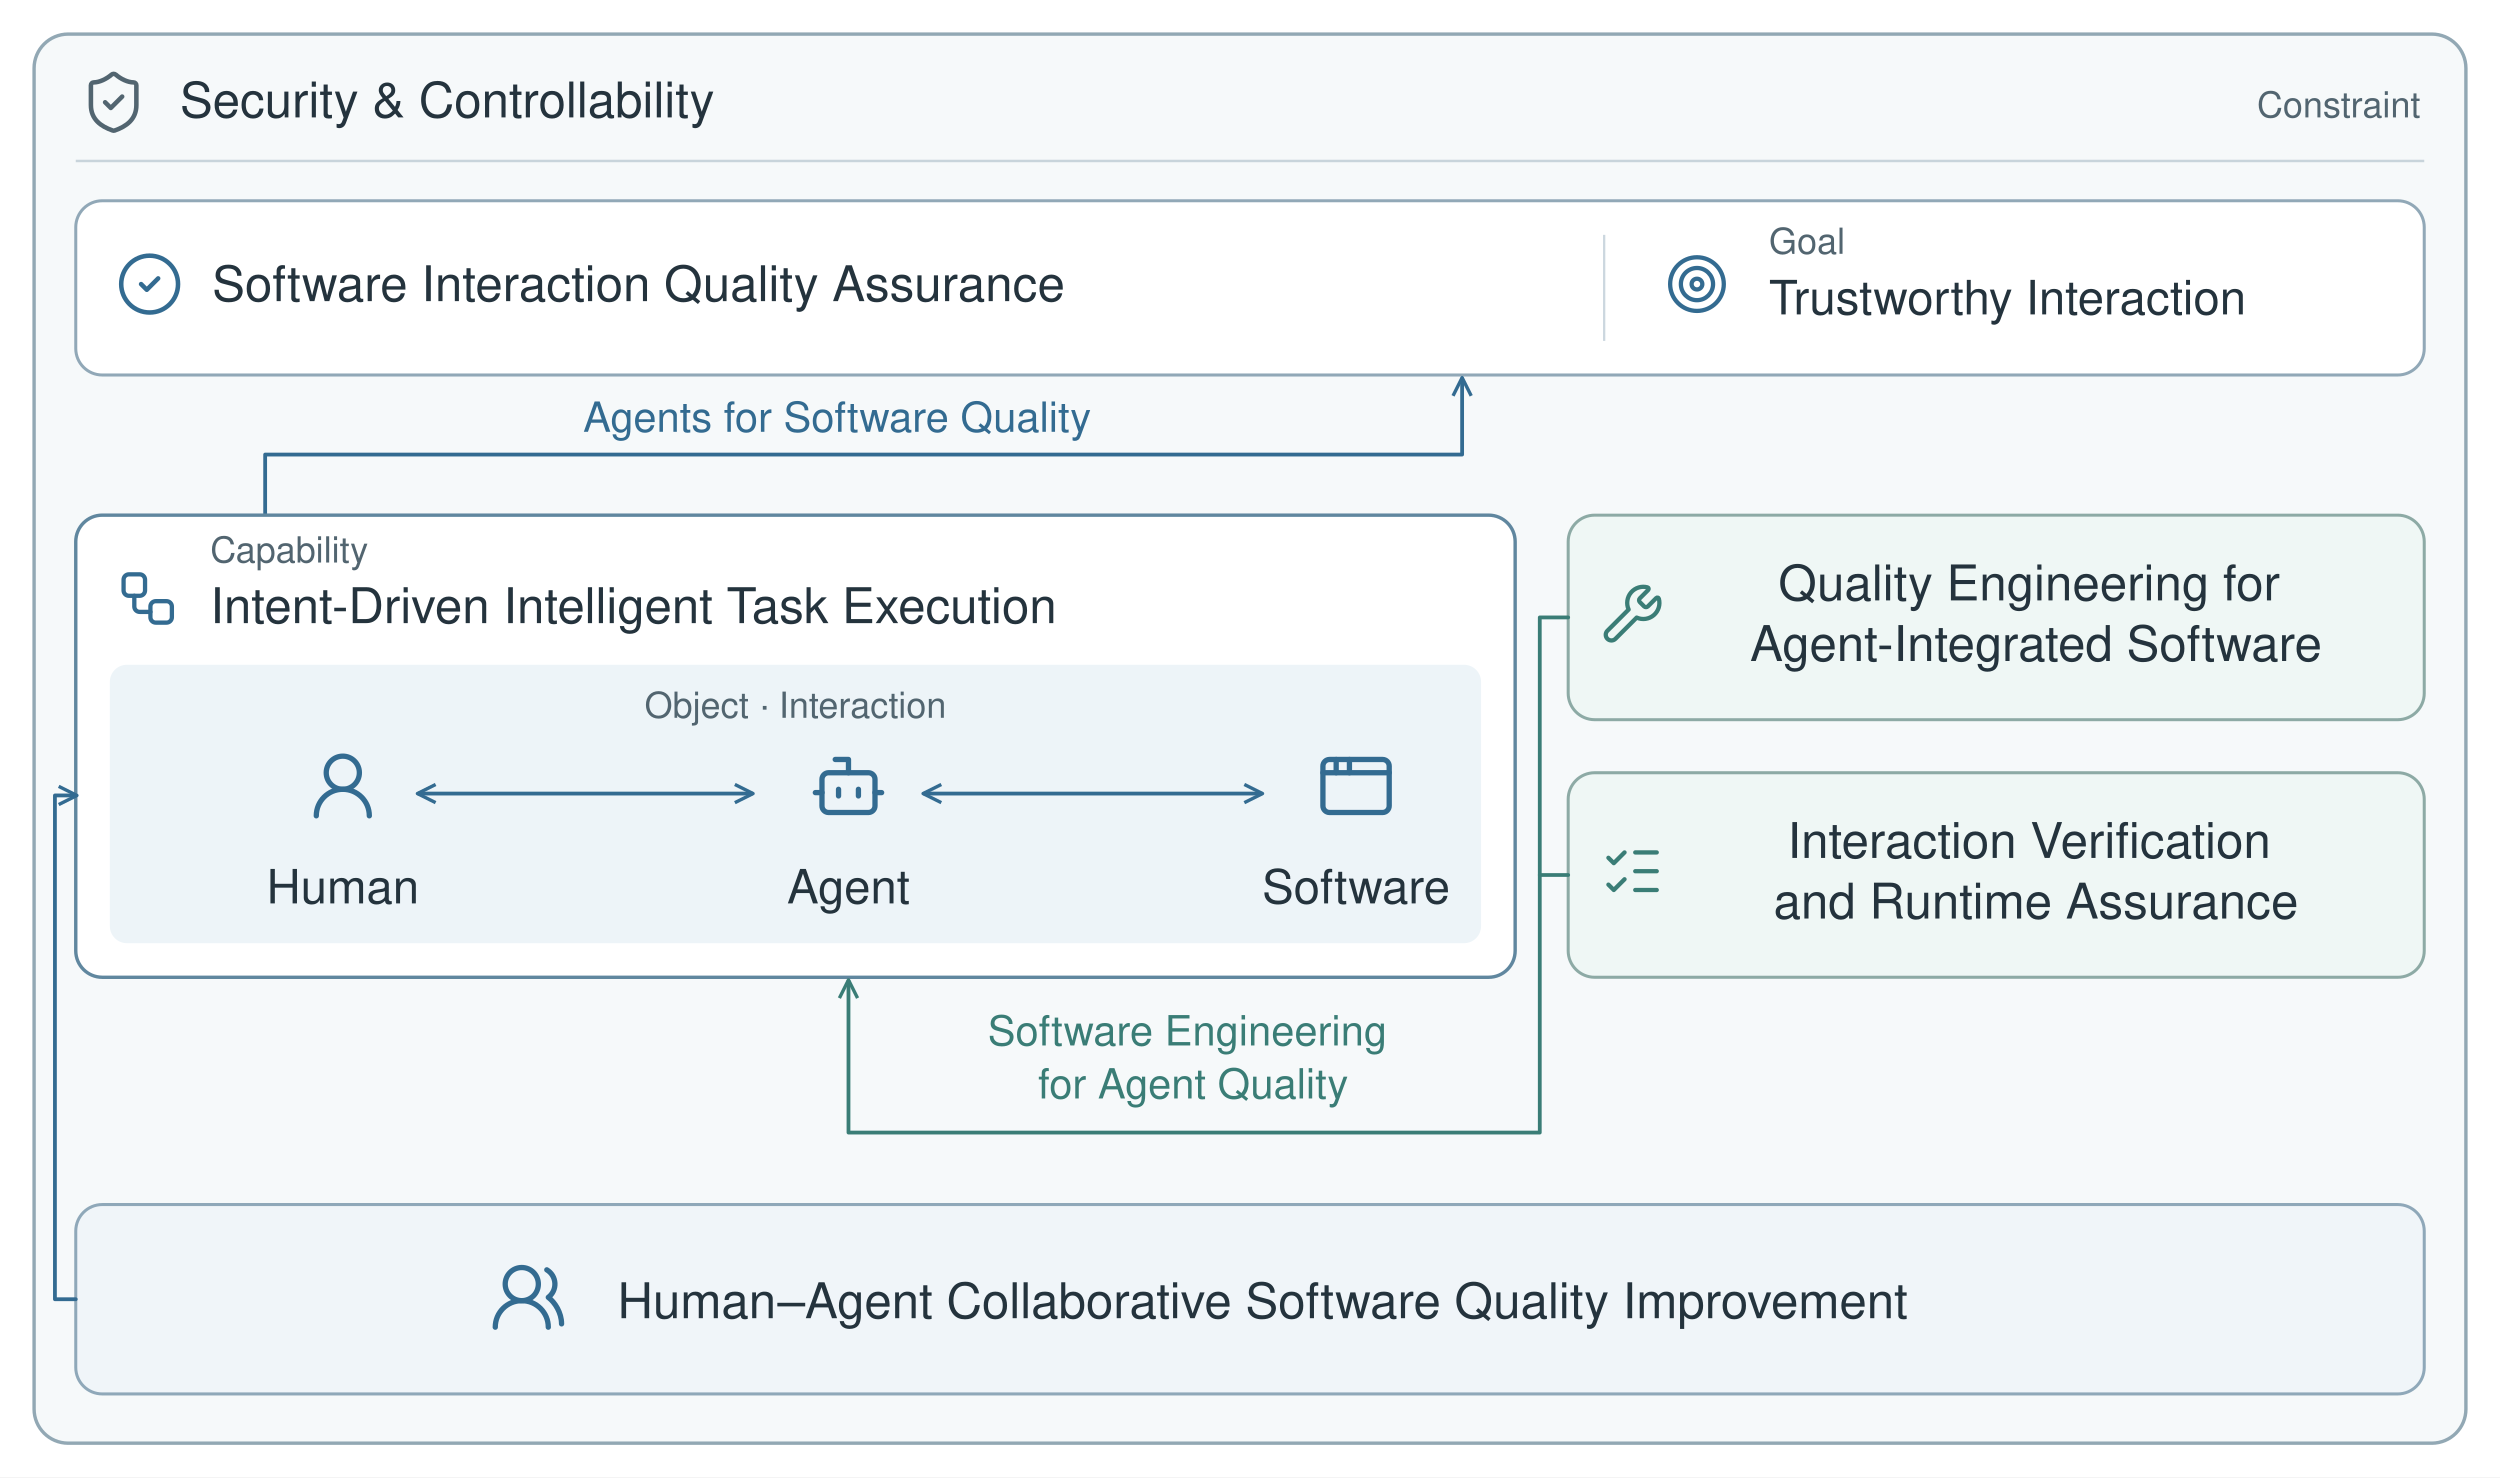
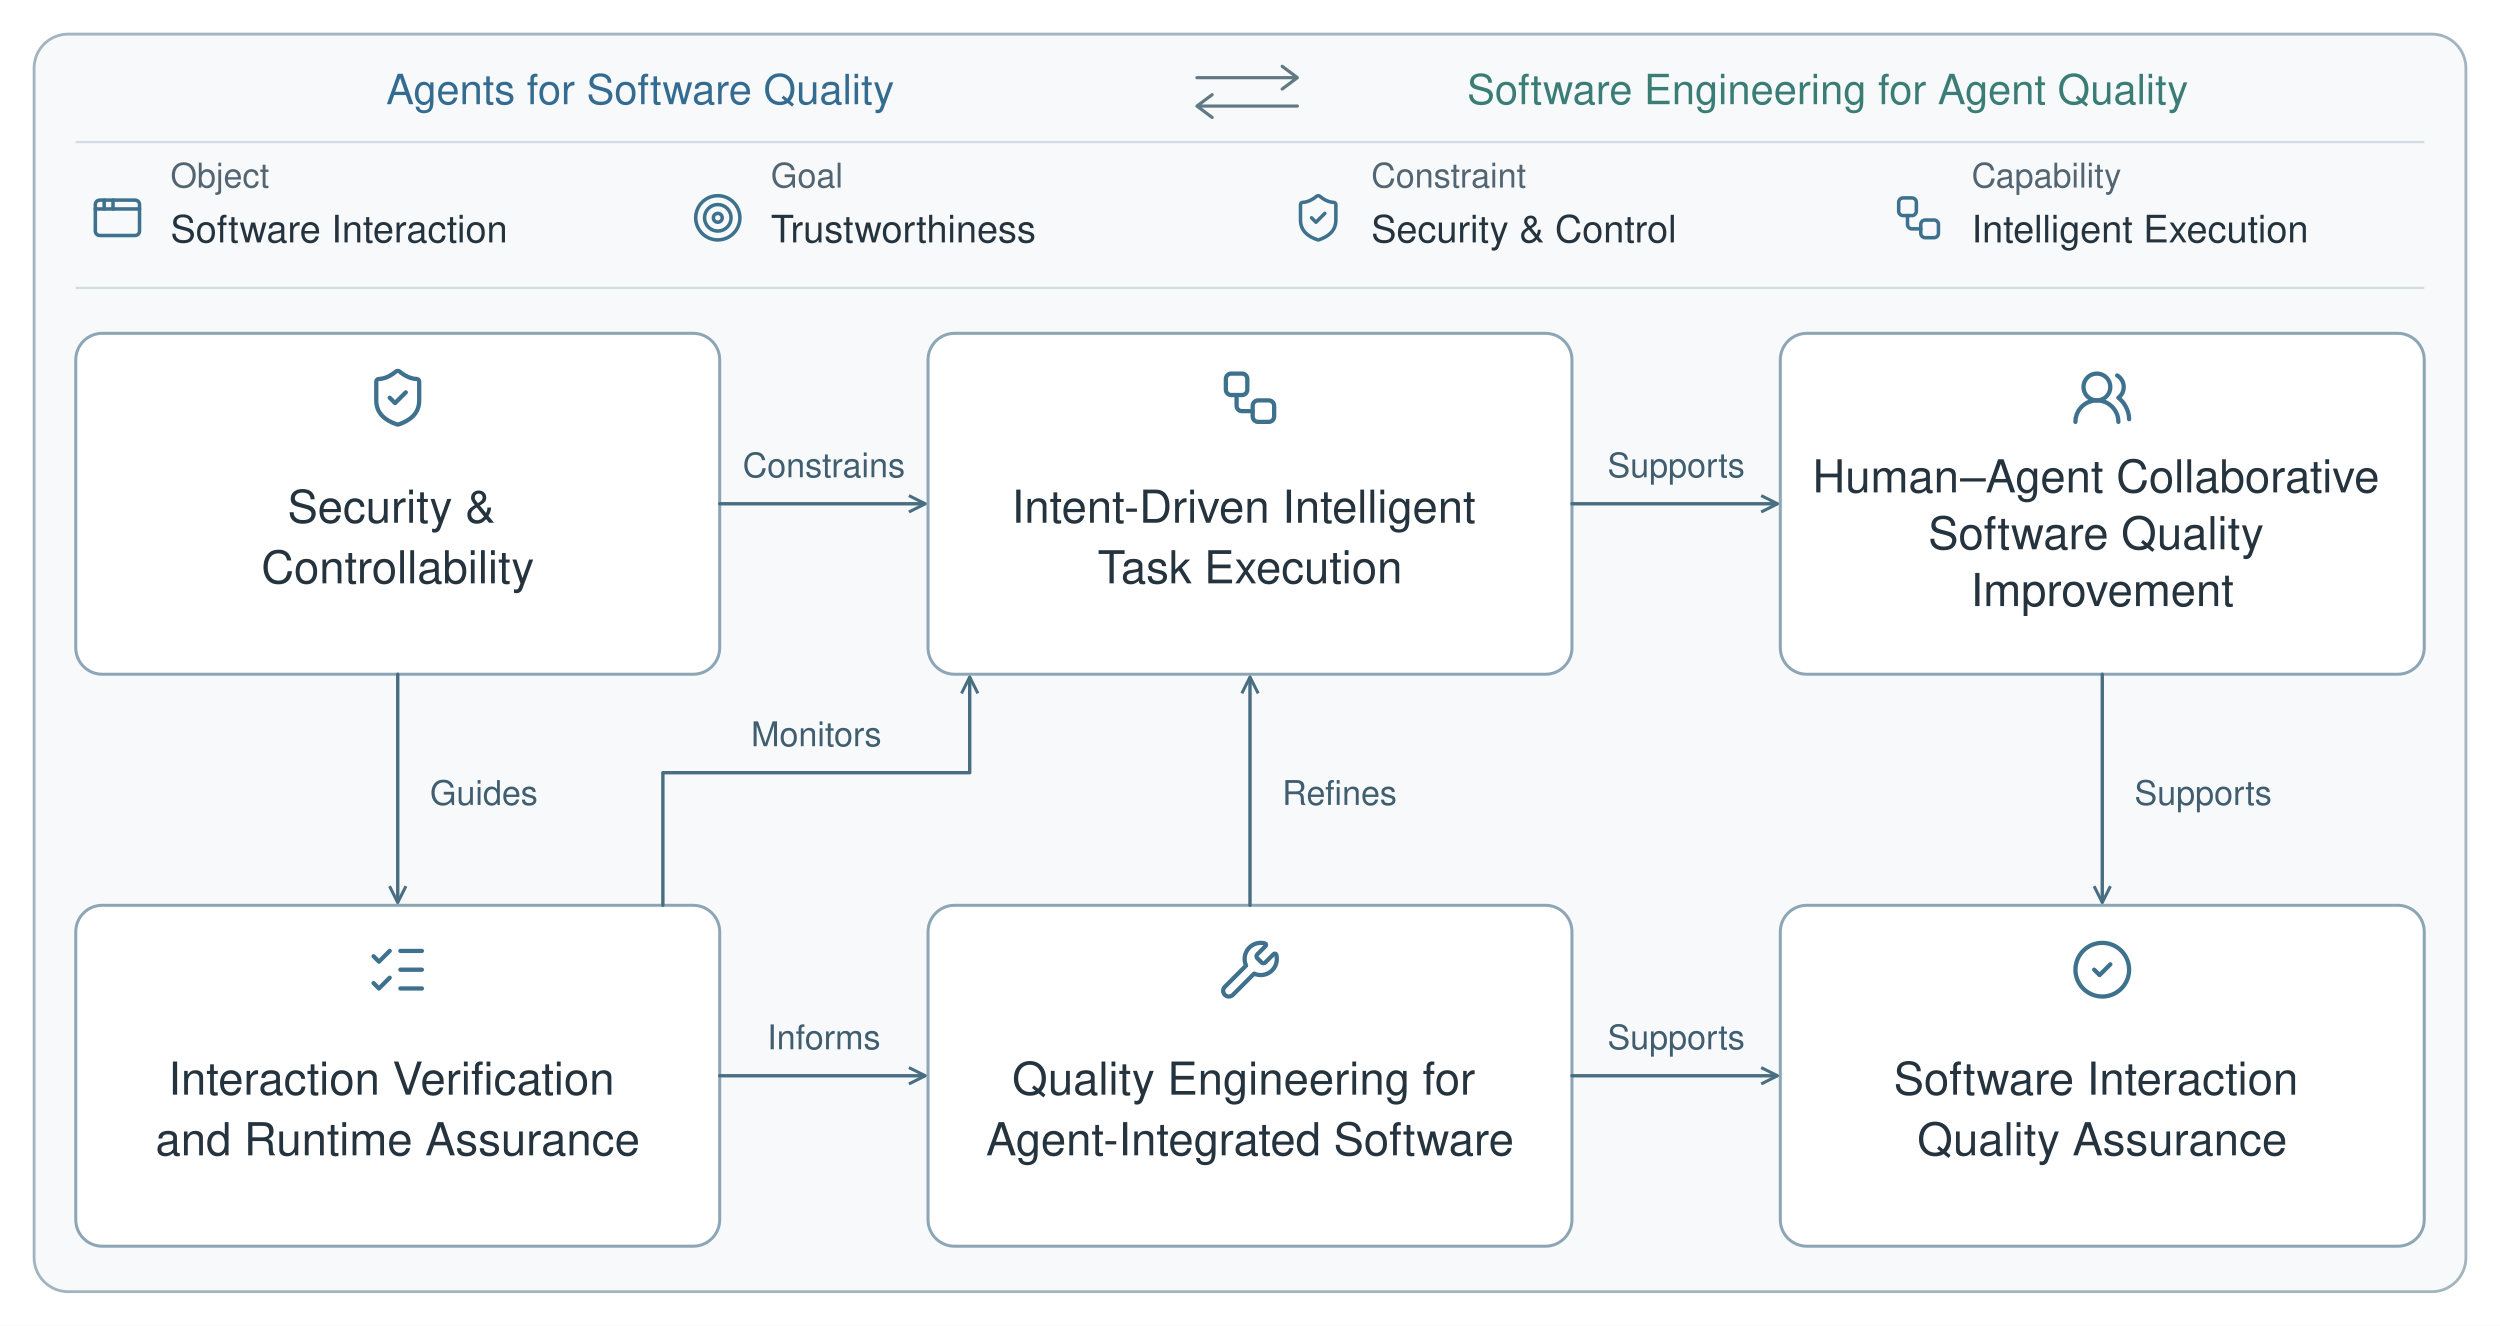
- <svg xmlns="http://www.w3.org/2000/svg" id="scope" width="1320" height="780" viewBox="0 0 1320 780" role="img" aria-labelledby="figure-title figure-description">
+ <svg xmlns="http://www.w3.org/2000/svg" id="scope" width="1320" height="700" viewBox="0 0 1320 700" role="img" aria-labelledby="figure-title figure-desc">
  <defs>
    <symbol id="i-UserRound" viewBox="0 0 24 24" fill="none" stroke="currentColor" stroke-width="1.6" stroke-linecap="round" stroke-linejoin="round">
      <circle cx="12" cy="8" r="5" />
      <path d="M20 21a8 8 0 0 0-16 0" />
    </symbol>
    <symbol id="i-Bot" viewBox="0 0 24 24" fill="none" stroke="currentColor" stroke-width="1.6" stroke-linecap="round" stroke-linejoin="round">
      <path d="M12 8V4H8" />
      <rect width="16" height="12" x="4" y="8" rx="2" />
      <path d="M2 14h2" />
      <path d="M20 14h2" />
      <path d="M15 13v2" />
      <path d="M9 13v2" />
    </symbol>
    <symbol id="i-AppWindow" viewBox="0 0 24 24" fill="none" stroke="currentColor" stroke-width="1.6" stroke-linecap="round" stroke-linejoin="round">
      <rect x="2" y="4" width="20" height="16" rx="2" />
      <path d="M10 4v4" />
      <path d="M2 8h20" />
      <path d="M6 4v4" />
    </symbol>
    <symbol id="i-ShieldCheck" viewBox="0 0 24 24" fill="none" stroke="currentColor" stroke-width="1.6" stroke-linecap="round" stroke-linejoin="round">
      <path d="M20 13c0 5-3.5 7.5-7.66 8.95a1 1 0 0 1-.67-.01C7.5 20.5 4 18 4 13V6a1 1 0 0 1 1-1c2 0 4.5-1.2 6.24-2.72a1.17 1.17 0 0 1 1.52 0C14.51 3.81 17 5 19 5a1 1 0 0 1 1 1z" />
      <path d="m9 12 2 2 4-4" />
    </symbol>
    <symbol id="i-CircleCheck" viewBox="0 0 24 24" fill="none" stroke="currentColor" stroke-width="1.6" stroke-linecap="round" stroke-linejoin="round">
      <circle cx="12" cy="12" r="10" />
      <path d="m9 12 2 2 4-4" />
    </symbol>
    <symbol id="i-ListChecks" viewBox="0 0 24 24" fill="none" stroke="currentColor" stroke-width="1.6" stroke-linecap="round" stroke-linejoin="round">
      <path d="M13 5h8" />
      <path d="M13 12h8" />
      <path d="M13 19h8" />
      <path d="m3 17 2 2 4-4" />
      <path d="m3 7 2 2 4-4" />
    </symbol>
    <symbol id="i-Workflow" viewBox="0 0 24 24" fill="none" stroke="currentColor" stroke-width="1.6" stroke-linecap="round" stroke-linejoin="round">
      <rect width="8" height="8" x="3" y="3" rx="2" />
      <path d="M7 11v4a2 2 0 0 0 2 2h4" />
      <rect width="8" height="8" x="13" y="13" rx="2" />
    </symbol>
    <symbol id="i-UsersRound" viewBox="0 0 24 24" fill="none" stroke="currentColor" stroke-width="1.6" stroke-linecap="round" stroke-linejoin="round">
      <path d="M18 21a8 8 0 0 0-16 0" />
      <circle cx="10" cy="8" r="5" />
      <path d="M22 20c0-3.37-2-6.5-4-8a5 5 0 0 0-.45-8.3" />
    </symbol>
    <symbol id="i-Wrench" viewBox="0 0 24 24" fill="none" stroke="currentColor" stroke-width="1.6" stroke-linecap="round" stroke-linejoin="round">
      <path d="M14.7 6.3a1 1 0 0 0 0 1.4l1.6 1.6a1 1 0 0 0 1.4 0l3.106-3.105c.32-.322.863-.22.983.218a6 6 0 0 1-8.259 7.057l-7.91 7.91a1 1 0 0 1-2.999-3l7.91-7.91a6 6 0 0 1 7.057-8.259c.438.12.54.662.219.984z" />
    </symbol>
    <symbol id="i-Target" viewBox="0 0 24 24" fill="none" stroke="currentColor" stroke-width="1.6" stroke-linecap="round" stroke-linejoin="round">
      <circle cx="12" cy="12" r="10" />
      <circle cx="12" cy="12" r="6" />
      <circle cx="12" cy="12" r="2" />
    </symbol>
-     <marker id="arrow-blue" viewBox="0 0 10 10" refX="8.5" refY="5" markerWidth="6" markerHeight="6" orient="auto-start-reverse">
-       <path d="M1 1L9 5L1 9" fill="none" stroke="#336b91" stroke-width="1.5" stroke-linejoin="round" />
-     </marker>
-     <marker id="arrow-teal" viewBox="0 0 10 10" refX="8.5" refY="5" markerWidth="6" markerHeight="6" orient="auto-start-reverse">
-       <path d="M1 1L9 5L1 9" fill="none" stroke="#3a7d76" stroke-width="1.5" stroke-linejoin="round" />
+     <marker id="arrow" viewBox="0 0 10 10" refX="8.5" refY="5" markerWidth="6" markerHeight="6" orient="auto">
+       <path d="M1 1L9 5L1 9" fill="none" stroke="#496e82" stroke-width="1.5" stroke-linejoin="round" />
    </marker>
  </defs>
-   <style>text{font-family:Helvetica,Arial,sans-serif;fill:#24333d}.title{font-size:26px;font-weight:500}.role{font-size:19px;fill:#526570}.actor{font-size:25px}.position{font-size:22px;font-weight:500}.blue{color:#336b91}.teal{color:#3a7d76}.neutral{color:#526570}.edge-blue{stroke:#336b91;stroke-width:2;fill:none;stroke-linecap:round;stroke-linejoin:round}.edge-teal{stroke:#3a7d76;stroke-width:2;fill:none;stroke-linecap:round;stroke-linejoin:round}</style>
-   <rect width="1320" height="780" fill="#fff" />
-   <rect x="18" y="18" width="1284" height="744" rx="18" fill="#f6f9fa" stroke="#92a8b4" stroke-width="1.8" />
-   <use href="#i-ShieldCheck" x="42" y="36" width="36" height="36" class="neutral" />
-   <text x="95" y="62" class="title">Security &amp; Controllability</text>
-   <text x="1278" y="62" class="role" text-anchor="end">Constraint</text>
-   <path d="M40 85H1280" stroke="#c8d4db" stroke-width="1.3" />
-   <rect x="40" y="106" width="1240" height="92" rx="14" fill="#fff" stroke="#91a8b7" stroke-width="1.6" />
-   <use href="#i-CircleCheck" x="61" y="132" width="36" height="36" class="blue" />
-   <text x="112" y="159" class="title">Software Interaction Quality Assurance</text>
-   <path d="M847 124V180" stroke="#ccd7df" stroke-width="1.2" />
-   <use href="#i-Target" x="879" y="133" width="34" height="34" class="blue" />
-   <text x="934" y="134" class="role">Goal</text>
-   <text x="934" y="166" font-size="25">Trustworthy Interaction</text>
-   <path d="M140 272V240H772V200" class="edge-blue" marker-end="url(#arrow-blue)" />
-   <text x="442" y="228" text-anchor="middle" class="position" style="fill:#336b91">Agents for Software Quality</text>
-   <rect x="40" y="272" width="760" height="244" rx="14" fill="#fff" stroke="#60879f" stroke-width="1.8" />
-   <use href="#i-Workflow" x="61" y="299" width="34" height="34" class="blue" />
-   <text x="111" y="297" class="role">Capability</text>
-   <text x="111" y="329" class="title">Intent-Driven Intelligent Task Execution</text>
-   <rect x="58" y="351" width="724" height="147" rx="9" fill="#edf4f8" />
-   <text x="420" y="379" class="role" text-anchor="middle">Object · Interaction</text>
-   <use href="#i-UserRound" x="160" y="394" width="42" height="42" class="blue" />
-   <use href="#i-Bot" x="427" y="394" width="42" height="42" class="blue" />
-   <use href="#i-AppWindow" x="695" y="394" width="42" height="42" class="blue" />
-   <path d="M221 419H397" class="edge-blue" marker-start="url(#arrow-blue)" marker-end="url(#arrow-blue)" />
-   <path d="M488 419H666" class="edge-blue" marker-start="url(#arrow-blue)" marker-end="url(#arrow-blue)" />
-   <text x="181" y="477" class="actor" text-anchor="middle">Human</text>
-   <text x="448" y="477" class="actor" text-anchor="middle">Agent</text>
-   <text x="716" y="477" class="actor" text-anchor="middle">Software</text>
-   <rect x="828" y="272" width="452" height="108" rx="14" fill="#eff7f5" stroke="#8daaa5" stroke-width="1.6" />
-   <use href="#i-Wrench" x="845" y="307" width="34" height="34" class="teal" />
-   <text x="1075" y="317" class="title" text-anchor="middle">
-     <tspan x="1075">Quality Engineering for</tspan>
-     <tspan x="1075" dy="32">Agent-Integrated Software</tspan>
-   </text>
-   <rect x="828" y="408" width="452" height="108" rx="14" fill="#eff7f5" stroke="#8daaa5" stroke-width="1.6" />
-   <use href="#i-ListChecks" x="845" y="443" width="34" height="34" class="teal" />
-   <text x="1075" y="453" class="title" text-anchor="middle">
-     <tspan x="1075">Interaction Verification</tspan>
-     <tspan x="1075" dy="32">and Runtime Assurance</tspan>
-   </text>
-   <path d="M828 326H813V598H448V518" class="edge-teal" marker-end="url(#arrow-teal)" />
-   <path d="M828 462H813" class="edge-teal" />
-   <text x="630" y="552" class="position" text-anchor="middle" style="fill:#3a7d76">
-     <tspan x="630">Software Engineering</tspan>
-     <tspan x="630" dy="28">for Agent Quality</tspan>
-   </text>
-   <rect x="40" y="636" width="1240" height="100" rx="14" fill="#f0f5f9" stroke="#8fa8b9" stroke-width="1.6" />
-   <use href="#i-UsersRound" x="258" y="664" width="42" height="42" class="blue" />
-   <text x="326" y="696" class="title">Human–Agent Collaborative Software Quality Improvement</text>
-   <path d="M40 686H29V420H40" class="edge-blue" marker-end="url(#arrow-blue)" />
+   <style>text{font-family:Helvetica,Arial,sans-serif;fill:#24333d}.direction-title{font-size:24px;font-weight:500;text-anchor:middle}.icon{color:#3e718d}.role{font-size:18px;fill:#536572}.value{font-size:20px}.edge{stroke:#496e82;stroke-width:1.8;fill:none;stroke-linecap:round;stroke-linejoin:round;marker-end:url(#arrow)}.relation-label{font-size:18px;fill:#405e70}.focus{font-size:22px;font-weight:500;text-anchor:middle}</style>
+   <rect width="1320" height="700" fill="#fff" />
+   <rect x="18" y="18" width="1284" height="664" rx="18" fill="#f7f9fa" stroke="#a3b4bf" stroke-width="1.5" />
+   <text class="focus" x="338" y="55" style="fill:#336b91">Agents for Software Quality</text>
+   <text class="focus" x="965" y="55" style="fill:#3a7d76">Software Engineering for Agent Quality</text>
+   <path d="M632 41H685 M677 35L685 41L677 47 M685 56H632 M640 50L632 56L640 62" stroke="#617985" stroke-width="1.7" fill="none" stroke-linecap="round" stroke-linejoin="round" />
+   <path d="M40 75H1280" stroke="#d1dce2" stroke-width="1.2" />
+   <use href="#i-AppWindow" x="48" y="101" width="28" height="28" class="icon" />
+   <text x="90" y="99" class="role">Object</text>
+   <text x="90" y="128" class="value">Software Interaction</text>
+   <use href="#i-Target" x="365" y="101" width="28" height="28" class="icon" />
+   <text x="407" y="99" class="role">Goal</text>
+   <text x="407" y="128" class="value">Trustworthiness</text>
+   <use href="#i-ShieldCheck" x="682" y="101" width="28" height="28" class="icon" />
+   <text x="724" y="99" class="role">Constraint</text>
+   <text x="724" y="128" class="value">Security &amp; Control</text>
+   <use href="#i-Workflow" x="999" y="101" width="28" height="28" class="icon" />
+   <text x="1041" y="99" class="role">Capability</text>
+   <text x="1041" y="128" class="value">Intelligent Execution</text>
+   <path d="M40 152H1280" stroke="#d1dce2" stroke-width="1.2" />
+   <g class="research-card" data-direction="D2" id="D2">
+     <rect x="40" y="176" width="340" height="180" rx="14" fill="#fff" stroke="#8da6b5" stroke-width="1.6" />
+     <use href="#i-ShieldCheck" x="193" y="193" width="34" height="34" class="icon" />
+     <text class="direction-title">
+       <tspan x="210" y="276">Security &amp;</tspan>
+       <tspan x="210" y="308">Controllability</tspan>
+     </text>
+   </g>
+   <g class="research-card" data-direction="D3" id="D3">
+     <rect x="490" y="176" width="340" height="180" rx="14" fill="#fff" stroke="#8da6b5" stroke-width="1.6" />
+     <use href="#i-Workflow" x="643" y="193" width="34" height="34" class="icon" />
+     <text class="direction-title">
+       <tspan x="660" y="276">Intent-Driven Intelligent</tspan>
+       <tspan x="660" y="308">Task Execution</tspan>
+     </text>
+   </g>
+   <g class="research-card" data-direction="D6" id="D6">
+     <rect x="940" y="176" width="340" height="180" rx="14" fill="#fff" stroke="#8da6b5" stroke-width="1.6" />
+     <use href="#i-UsersRound" x="1093" y="193" width="34" height="34" class="icon" />
+     <text class="direction-title">
+       <tspan x="1110" y="260">Human–Agent Collaborative</tspan>
+       <tspan x="1110" y="290">Software Quality</tspan>
+       <tspan x="1110" y="320">Improvement</tspan>
+     </text>
+   </g>
+   <g class="research-card" data-direction="D4" id="D4">
+     <rect x="40" y="478" width="340" height="180" rx="14" fill="#fff" stroke="#8da6b5" stroke-width="1.6" />
+     <use href="#i-ListChecks" x="193" y="495" width="34" height="34" class="icon" />
+     <text class="direction-title">
+       <tspan x="210" y="578">Interaction Verification</tspan>
+       <tspan x="210" y="610">and Runtime Assurance</tspan>
+     </text>
+   </g>
+   <g class="research-card" data-direction="D5" id="D5">
+     <rect x="490" y="478" width="340" height="180" rx="14" fill="#fff" stroke="#8da6b5" stroke-width="1.6" />
+     <use href="#i-Wrench" x="643" y="495" width="34" height="34" class="icon" />
+     <text class="direction-title">
+       <tspan x="660" y="578">Quality Engineering for</tspan>
+       <tspan x="660" y="610">Agent-Integrated Software</tspan>
+     </text>
+   </g>
+   <g class="research-card" data-direction="D1" id="D1">
+     <rect x="940" y="478" width="340" height="180" rx="14" fill="#fff" stroke="#8da6b5" stroke-width="1.6" />
+     <use href="#i-CircleCheck" x="1093" y="495" width="34" height="34" class="icon" />
+     <text class="direction-title">
+       <tspan x="1110" y="578">Software Interaction</tspan>
+       <tspan x="1110" y="610">Quality Assurance</tspan>
+     </text>
+   </g>
+   <g class="relation" data-source="D2" data-target="D3" data-label="Constrains">
+     <path class="edge" d="M380 266H488" />
+     <text class="relation-label" x="435" y="252" text-anchor="middle">Constrains</text>
+   </g>
+   <g class="relation" data-source="D3" data-target="D6" data-label="Supports">
+     <path class="edge" d="M830 266H938" />
+     <text class="relation-label" x="885" y="252" text-anchor="middle">Supports</text>
+   </g>
+   <g class="relation" data-source="D2" data-target="D4" data-label="Guides">
+     <path class="edge" d="M210 356V476" />
+     <text class="relation-label" x="227" y="425" text-anchor="start">Guides</text>
+   </g>
+   <g class="relation" data-source="D4" data-target="D5" data-label="Informs">
+     <path class="edge" d="M380 568H488" />
+     <text class="relation-label" x="435" y="554" text-anchor="middle">Informs</text>
+   </g>
+   <g class="relation" data-source="D5" data-target="D3" data-label="Refines">
+     <path class="edge" d="M660 478V358" />
+     <text class="relation-label" x="677" y="425" text-anchor="start">Refines</text>
+   </g>
+   <g class="relation" data-source="D5" data-target="D1" data-label="Supports">
+     <path class="edge" d="M830 568H938" />
+     <text class="relation-label" x="885" y="554" text-anchor="middle">Supports</text>
+   </g>
+   <g class="relation" data-source="D6" data-target="D1" data-label="Supports">
+     <path class="edge" d="M1110 356V476" />
+     <text class="relation-label" x="1127" y="425" text-anchor="start">Supports</text>
+   </g>
+   <g class="relation" data-source="D4" data-target="D3" data-label="Monitors">
+     <path class="edge" d="M350 478V408H512V358" />
+     <text class="relation-label" x="431" y="394" text-anchor="middle">Monitors</text>
+   </g>
</svg>
